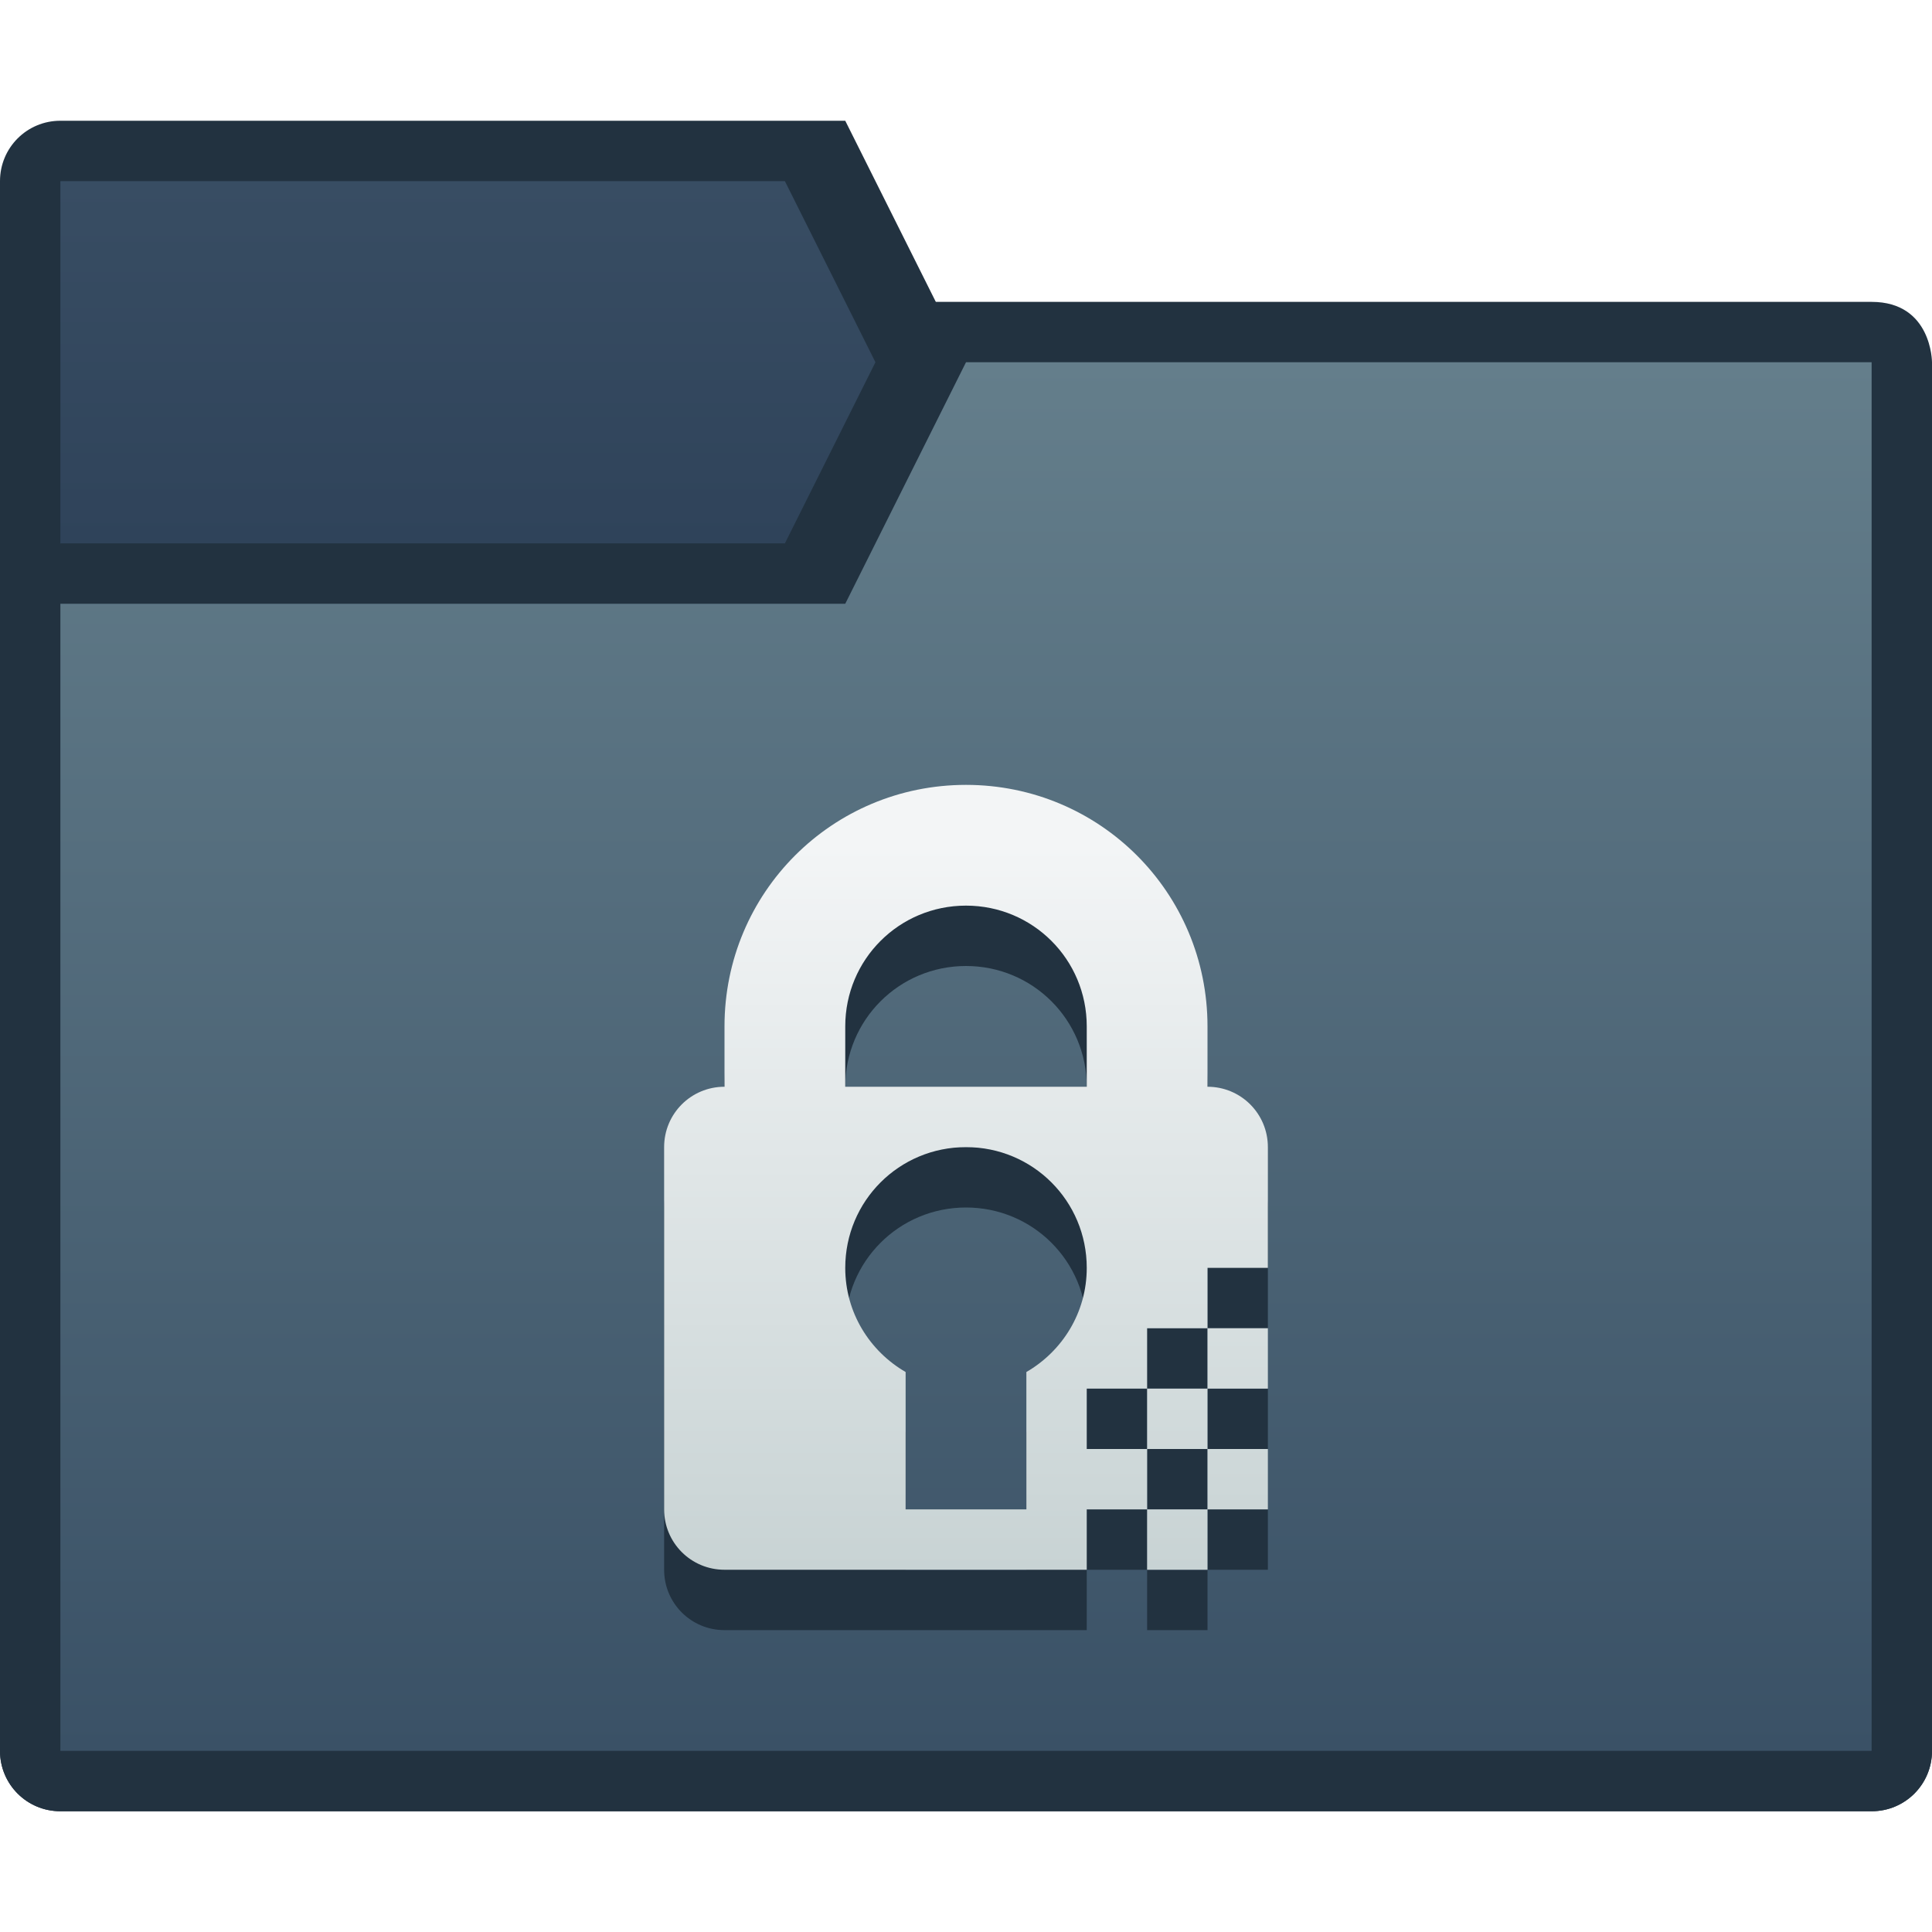
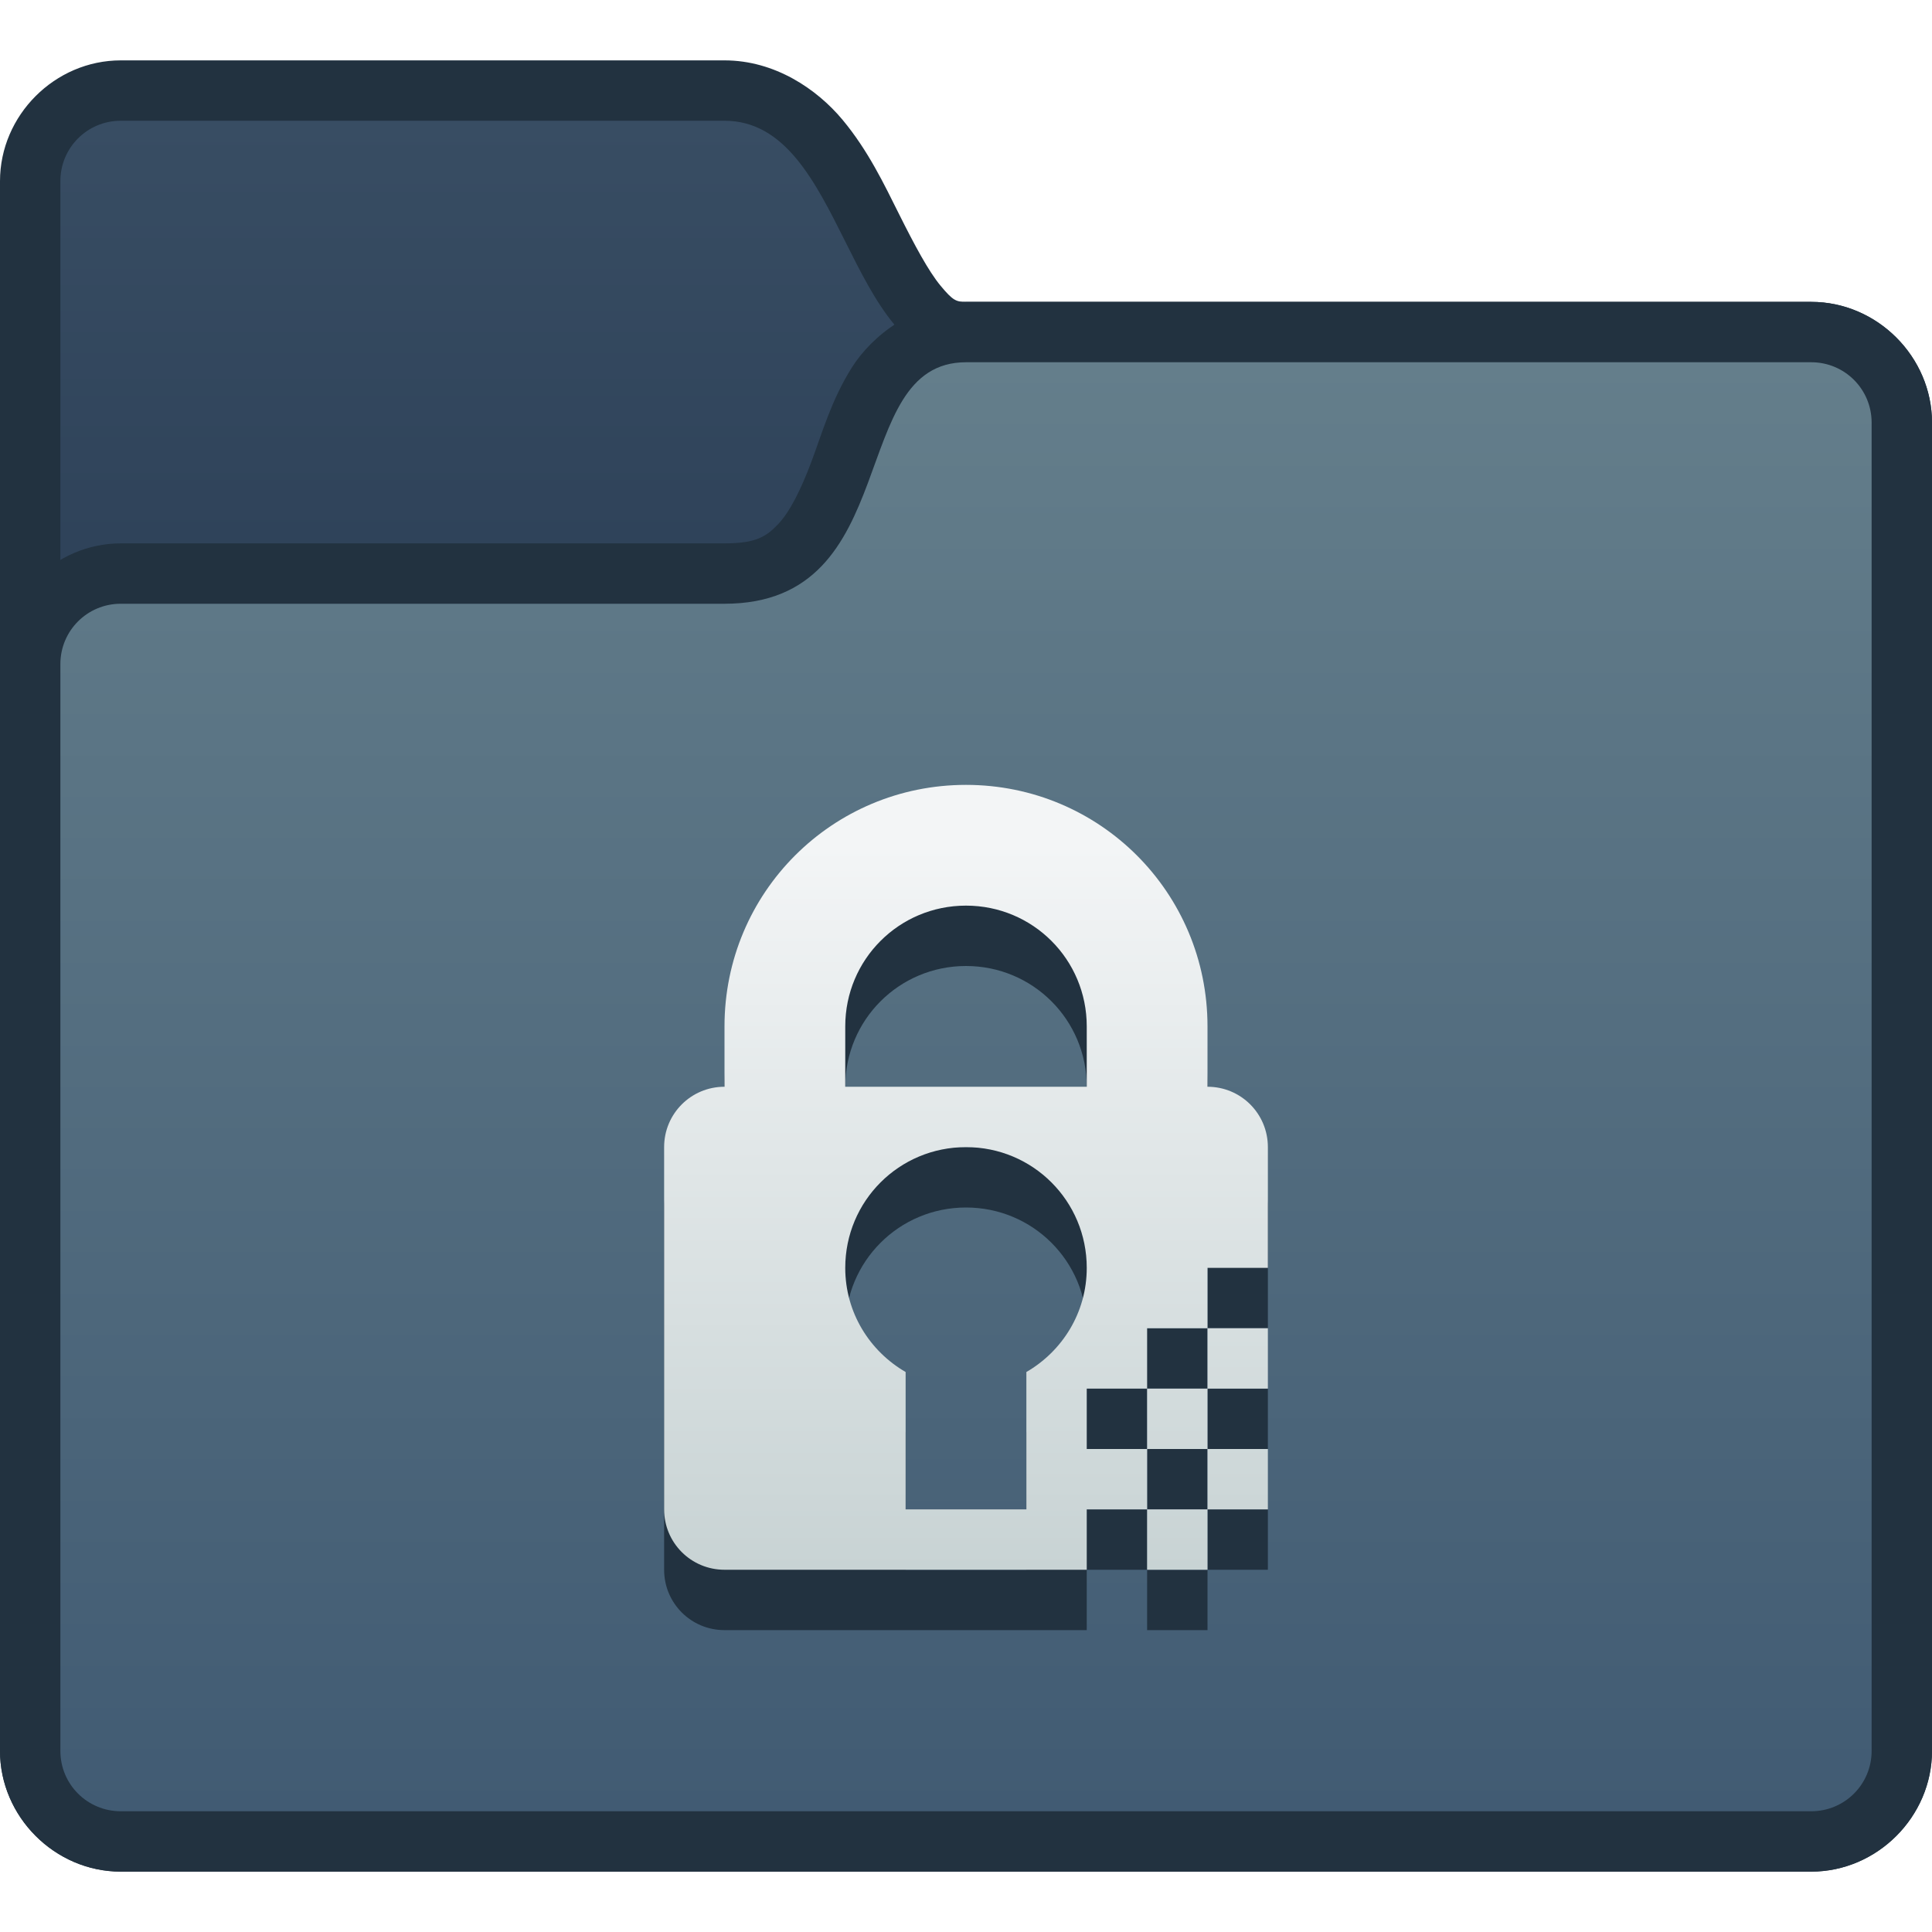
<svg xmlns="http://www.w3.org/2000/svg" xmlns:xlink="http://www.w3.org/1999/xlink" width="32" height="32" viewBox="0 0 32 32" version="1.1" id="svg8">
  <defs id="defs2">
-     <linearGradient gradientTransform="matrix(3.779527,0,0,3.779527,-18,292.6499)" xlink:href="#linearGradient10231" id="linearGradient10233" x1="4.763" y1="7.673" x2="4.763" y2="1.587" gradientUnits="userSpaceOnUse" />
-     <linearGradient id="linearGradient10231">
-       <stop style="stop-color:#3a5166;stop-opacity:1" offset="0" id="stop10227" />
-       <stop style="stop-color:#647e8b;stop-opacity:1" offset="1" id="stop10229" />
-     </linearGradient>
-     <linearGradient gradientTransform="matrix(3.779527,0,0,3.779527,-18,292.6499)" xlink:href="#linearGradient10239" id="linearGradient10241" x1="1.852" y1="2.381" x2="1.852" y2="0.794" gradientUnits="userSpaceOnUse" />
-     <linearGradient id="linearGradient10239">
-       <stop style="stop-color:#2f435a;stop-opacity:1" offset="0" id="stop10235" />
-       <stop style="stop-color:#384d63;stop-opacity:1" offset="1" id="stop10237" />
-     </linearGradient>
    <style type="text/css" id="current-color-scheme">
      .ColorScheme-Text {
        color:#122036;
      }
      </style>
    <style type="text/css" id="current-color-scheme-7">
      .ColorScheme-Text {
        color:#122036;
      }
      </style>
    <style type="text/css" id="current-color-scheme-5">
      .ColorScheme-Text {
        color:#122036;
      }
      </style>
    <style id="current-color-scheme-9" type="text/css">
      .ColorScheme-Text {
        color:#122036;
      }
      </style>
    <style id="current-color-scheme-1" type="text/css">
      .ColorScheme-Text {
        color:#122036;
      }
      </style>
    <style type="text/css" id="current-color-scheme-10">
      .ColorScheme-Text {
        color:#122036;
      }
      </style>
    <style id="current-color-scheme-6" type="text/css">
      .ColorScheme-Text {
        color:#122036;
      }
      </style>
    <style id="current-color-scheme-7-1" type="text/css">
      .ColorScheme-Text {
        color:#122036;
      }
      </style>
    <style id="current-color-scheme-5-2" type="text/css">
      .ColorScheme-Text {
        color:#122036;
      }
      </style>
    <linearGradient id="linearGradient4582-3">
      <stop id="stop4578-5" offset="0" style="stop-color:#c8d3d4;stop-opacity:1" />
      <stop id="stop4580-6" offset="1" style="stop-color:#f3f5f6;stop-opacity:1" />
    </linearGradient>
    <linearGradient gradientTransform="translate(5,9)" gradientUnits="userSpaceOnUse" y2="5" x2="11" y1="17" x1="11" id="linearGradient4239-0" xlink:href="#linearGradient4582-3" />
+     <linearGradient id="linearGradient10231">
+       <stop style="stop-color:#415b73;stop-opacity:1" offset="0" id="stop10227" />
+       <stop style="stop-color:#647e8b;stop-opacity:1" offset="1" id="stop10229" />
+     </linearGradient>
+     <linearGradient id="linearGradient10239">
+       <stop style="stop-color:#2f435a;stop-opacity:1" offset="0" id="stop10235" />
+       <stop style="stop-color:#384d63;stop-opacity:1" offset="1" id="stop10237" />
+     </linearGradient>
+     <style type="text/css" id="current-color-scheme-53">
+       .ColorScheme-Text {
+         color:#122036;
+       }
+       </style>
+     <style type="text/css" id="current-color-scheme-7-5">
+       .ColorScheme-Text {
+         color:#122036;
+       }
+       </style>
+     <style type="text/css" id="current-color-scheme-5-6">
+       .ColorScheme-Text {
+         color:#122036;
+       }
+       </style>
+     <style id="current-color-scheme-9-2" type="text/css">
+       .ColorScheme-Text {
+         color:#122036;
+       }
+       </style>
+     <style id="current-color-scheme-1-9" type="text/css">
+       .ColorScheme-Text {
+         color:#122036;
+       }
+       </style>
+     <style type="text/css" id="current-color-scheme-10-1">
+       .ColorScheme-Text {
+         color:#122036;
+       }
+       </style>
+     <style id="current-color-scheme-6-2" type="text/css">
+       .ColorScheme-Text {
+         color:#122036;
+       }
+       </style>
+     <style id="current-color-scheme-7-1-7" type="text/css">
+       .ColorScheme-Text {
+         color:#122036;
+       }
+       </style>
+     <style id="current-color-scheme-5-2-0" type="text/css">
+       .ColorScheme-Text {
+         color:#122036;
+       }
+       </style>
+     <linearGradient gradientUnits="userSpaceOnUse" y2="288.65" x2="8" y1="295.65" x1="8" id="linearGradient1160" xlink:href="#linearGradient10239" />
+     <linearGradient gradientUnits="userSpaceOnUse" y2="263.65" x2="22" y1="287.65" x1="22" id="linearGradient1351" xlink:href="#linearGradient10231" />
  </defs>
  <g id="layer1" transform="translate(0,-282.65)">
    <g id="g8355" transform="translate(18,-10)">
-       <path style="fill:#223240;fill-opacity:1;stroke-width:1" id="path13-6-3-1-3-0-7-7" d="m -17,294.65 c -0.554,0 -1,0.446 -1,1 l 0,26 c 0,0.554 0.446,1 1,1 l 30,0 C 13.554,322.65 14,322.204 14,321.65 l 0,-20 c 0,-0.554 -0.45,-1.069 -1,-1 L -1,300.65 l -3,-6 z m 0,7 12,0 3,0 15,0 0,20 -30,0 z" />
-       <path id="path13-6-7-64-1-3-02-8-0" d="m -17,295.65 h 12 l 3,6 H 13 V 321.65 H -17 Z" style="fill:url(#linearGradient10241);fill-opacity:1;stroke-width:1" />
-       <path style="fill:#223240;fill-opacity:1;stroke-width:1" id="path13-0-0-9-9-8" d="m -17,301.65 c -0.554,0 -1,0.446 -1,1 L -18,321.65 c -2e-6,0.554 0.446,1 1,1 l 30,0 C 13.554,322.65 14,322.204 14,321.65 l 0,-23 c 0,0 0,-1 -1,-1 L -3,297.65 l -2,4 z" />
-       <path id="path13-5-2-9-4-2-6" d="m -17,302.65 h 13 l 2,-4 H 13 V 321.65 h -30 z" style="fill:url(#linearGradient10233);fill-opacity:1;stroke-width:1" />
+       <g transform="translate(-18,10)" id="layer1-06">
+         <g id="layer1-9">
+           <g transform="translate(-4,24.99999)" id="g1781">
+             <g style="stroke:#3ba0f3;stroke-width:2;stroke-linecap:round;stroke-linejoin:round;stroke-miterlimit:4;stroke-dasharray:none;stroke-opacity:1" id="layer1-0-6" transform="translate(44.75394,5.630845)">
+               <g style="stroke:#3ba0f3;stroke-width:2;stroke-linecap:round;stroke-linejoin:round;stroke-miterlimit:4;stroke-dasharray:none;stroke-opacity:1" id="g6719-0" transform="translate(-40.75394,-34.63084)">
+                 <path id="path1151" transform="translate(28,310.65)" d="m -26,-23 c -1.091,0 -2,0.909 -2,2 V 5 c 0,1.091 0.909,2 2,2 H 2 C 3.091,7 4,6.091 4,5 v -22 c 0,-1.091 -0.909,-2 -2,-2 h -14 c -0.167,0 -0.219,-0.025 -0.42,-0.266 -0.201,-0.241 -0.436,-0.682 -0.686,-1.182 -0.25,-0.5 -0.515,-1.059 -0.939,-1.568 C -14.469,-22.525 -15.167,-23 -16,-23 Z" style="color:#000000;font-style:normal;font-variant:normal;font-weight:normal;font-stretch:normal;font-size:medium;line-height:normal;font-family:sans-serif;font-variant-ligatures:normal;font-variant-position:normal;font-variant-caps:normal;font-variant-numeric:normal;font-variant-alternates:normal;font-feature-settings:normal;text-indent:0;text-align:start;text-decoration:none;text-decoration-line:none;text-decoration-style:solid;text-decoration-color:#000000;letter-spacing:normal;word-spacing:normal;text-transform:none;writing-mode:lr-tb;direction:ltr;text-orientation:mixed;dominant-baseline:auto;baseline-shift:baseline;text-anchor:start;white-space:normal;shape-padding:0;clip-rule:nonzero;display:inline;overflow:visible;visibility:visible;opacity:1;isolation:auto;mix-blend-mode:normal;color-interpolation:sRGB;color-interpolation-filters:linearRGB;solid-color:#000000;solid-opacity:1;vector-effect:none;fill:#223240;fill-opacity:1;fill-rule:nonzero;stroke:none;stroke-width:2;stroke-linecap:round;stroke-linejoin:round;stroke-miterlimit:4;stroke-dasharray:none;stroke-dashoffset:0;stroke-opacity:1;color-rendering:auto;image-rendering:auto;shape-rendering:auto;text-rendering:auto;enable-background:accumulate" />
+               </g>
+             </g>
+             <g style="fill:#92ceff;fill-opacity:1;stroke-width:2;stroke-miterlimit:4;stroke-dasharray:none" id="layer1-0" transform="translate(44.75394,5.630845)">
+               <g style="fill:#7081a0;fill-opacity:1;stroke-width:2;stroke-miterlimit:4;stroke-dasharray:none" id="g6719" transform="translate(-40.75394,-34.63084)">
+                 <path style="fill:url(#linearGradient1160);fill-opacity:1;stroke-width:2;stroke-miterlimit:4;stroke-dasharray:none" id="path13-6-3-1-3-0-7-7" d="M 2,288.65 C 1.446,288.65 1,289.096 1,289.65 V 315.65 c 0,0.554 0.446,1 1,1 H 30 C 30.554,316.65 31,316.204 31,315.65 V 293.65 C 31,293.096 30.554,292.65 30,292.65 L 16,292.65 c -2,0 -2,-4 -4,-4 z" />
+               </g>
+             </g>
+             <g transform="matrix(-1,0,0,1,-16,6)" id="g999">
+               <g transform="translate(-11.24606,-0.3691551)" id="layer1-0-6-2" style="stroke:#3ba0f3;stroke-width:2;stroke-linecap:round;stroke-linejoin:round;stroke-miterlimit:4;stroke-dasharray:none;stroke-opacity:1">
+                 <g transform="translate(-40.75394,-34.63084)" id="g6719-0-6" style="stroke:#3ba0f3;stroke-width:2;stroke-linecap:round;stroke-linejoin:round;stroke-miterlimit:4;stroke-dasharray:none;stroke-opacity:1" />
+               </g>
+               <g transform="translate(-11.24606,-0.3691551)" id="layer1-0-8" style="fill:#92ceff;fill-opacity:1;stroke-width:2;stroke-miterlimit:4;stroke-dasharray:none">
+                 <g transform="translate(-40.75394,-34.63084)" id="g6719-7" style="fill:#92ceff;fill-opacity:1;stroke-width:2;stroke-miterlimit:4;stroke-dasharray:none">
+                   <path id="path1105" transform="matrix(-1,0,0,1,4,310.65)" d="m -12,-19 c -0.833,0 -1.554,0.549 -1.895,1.094 -0.34,0.544 -0.491,1.089 -0.666,1.555 -0.175,0.466 -0.36,0.834 -0.553,1.035 C -15.306,-15.116 -15.472,-15 -16,-15 h -10 c -1.091,0 -2,0.909 -2,2 V 5 c 0,1.091 0.909,2 2,2 H 2 C 3.091,7 4,6.091 4,5 v -22 c 0,-1.091 -0.909,-2 -2,-2 z" style="color:#000000;font-style:normal;font-variant:normal;font-weight:normal;font-stretch:normal;font-size:medium;line-height:normal;font-family:sans-serif;font-variant-ligatures:normal;font-variant-position:normal;font-variant-caps:normal;font-variant-numeric:normal;font-variant-alternates:normal;font-feature-settings:normal;text-indent:0;text-align:start;text-decoration:none;text-decoration-line:none;text-decoration-style:solid;text-decoration-color:#000000;letter-spacing:normal;word-spacing:normal;text-transform:none;writing-mode:lr-tb;direction:ltr;text-orientation:mixed;dominant-baseline:auto;baseline-shift:baseline;text-anchor:start;white-space:normal;shape-padding:0;clip-rule:nonzero;display:inline;overflow:visible;visibility:visible;opacity:1;isolation:auto;mix-blend-mode:normal;color-interpolation:sRGB;color-interpolation-filters:linearRGB;solid-color:#000000;solid-opacity:1;vector-effect:none;fill:#223240;fill-opacity:1;fill-rule:nonzero;stroke:none;stroke-width:2;stroke-linecap:butt;stroke-linejoin:miter;stroke-miterlimit:4;stroke-dasharray:none;stroke-dashoffset:0;stroke-opacity:1;color-rendering:auto;image-rendering:auto;shape-rendering:auto;text-rendering:auto;enable-background:accumulate" />
+                 </g>
+               </g>
+             </g>
+             <path d="m 6,267.65 c -0.554,0 -1,0.446 -1,1 V 286.65 c 0,0.554 0.446,1 1,1 H 34 C 34.554,287.65 35,287.204 35,286.65 V 264.65 C 35,264.096 34.554,263.65 34,263.65 L 20,263.65 c -2,0 -1,4 -4,4 z" id="path13-6-3-1-3-0-7-7-9-2" style="fill:url(#linearGradient1351);fill-opacity:1;stroke:none;stroke-width:2;stroke-miterlimit:4;stroke-dasharray:none;stroke-opacity:1" />
+           </g>
+         </g>
+       </g>
    </g>
    <path id="rect4165-5" d="m 16,296.65 c -2.216,0 -4,1.784 -4,4 l 0,1 c -0.554,0 -1,0.446 -1,1 l 0,6 c 0,0.554 0.446,1 1,1 l 6,0 0,-1 1,0 0,-1 -1,0 0,-1 1,0 0,-1 1,0 0,-1 -1,0 0,-1 1,0 0,1 1,0 0,-2 c 0,-0.554 -0.446,-1 -1,-1 l 0,-1 c 0,-2.216 -1.784,-4 -4,-4 z m 4,9 0,1 1,0 0,-1 z m 0,1 -1,0 0,1 1,0 z m 0,1 0,1 1,0 0,-1 z m 0,2 0,-1 -1,0 0,1 z m -4,-11 c 1.108,0 2,0.892 2,2 l 0,1 -4,0 0,-1 c 0,-1.108 0.892,-2 2,-2 z m 0,4 c 1.108,0 2,0.892 2,2 0,0.741 -0.404,1.379 -1,1.725 l 0,2.275 -2,0 0,-2.275 c -0.596,-0.346 -1,-0.984 -1,-1.725 0,-1.108 0.892,-2 2,-2 z" style="opacity:1;fill:#223240;fill-opacity:1;stroke:none;stroke-width:2;stroke-linecap:round;stroke-linejoin:round;stroke-miterlimit:4;stroke-dasharray:none;stroke-opacity:1" />
    <path style="opacity:1;fill:url(#linearGradient4239-0);fill-opacity:1;stroke:none;stroke-width:2;stroke-linecap:round;stroke-linejoin:round;stroke-miterlimit:4;stroke-dasharray:none;stroke-opacity:1" d="M 16 13 C 13.784 13 12 14.784 12 17 L 12 18 C 11.446 18 11 18.446 11 19 L 11 25 C 11 25.554 11.446 26 12 26 L 18 26 L 18 25 L 19 25 L 19 24 L 18 24 L 18 23 L 19 23 L 19 22 L 20 22 L 20 21 L 21 21 L 21 19 C 21 18.446 20.554 18 20 18 L 20 17 C 20 14.784 18.216 13 16 13 z M 20 22 L 20 23 L 21 23 L 21 22 L 20 22 z M 20 23 L 19 23 L 19 24 L 20 24 L 20 23 z M 20 24 L 20 25 L 21 25 L 21 24 L 20 24 z M 20 25 L 19 25 L 19 26 L 20 26 L 20 25 z M 16 15 C 17.108 15 18 15.892 18 17 L 18 18 L 14 18 L 14 17 C 14 15.892 14.892 15 16 15 z M 16 19 C 17.108 19 18 19.892 18 21 C 18 21.741 17.596 22.379 17 22.725 L 17 25 L 15 25 L 15 22.725 C 14.404 22.379 14 21.741 14 21 C 14 19.892 14.892 19 16 19 z " transform="translate(0,282.65)" id="rect4165-0" />
  </g>
</svg>
